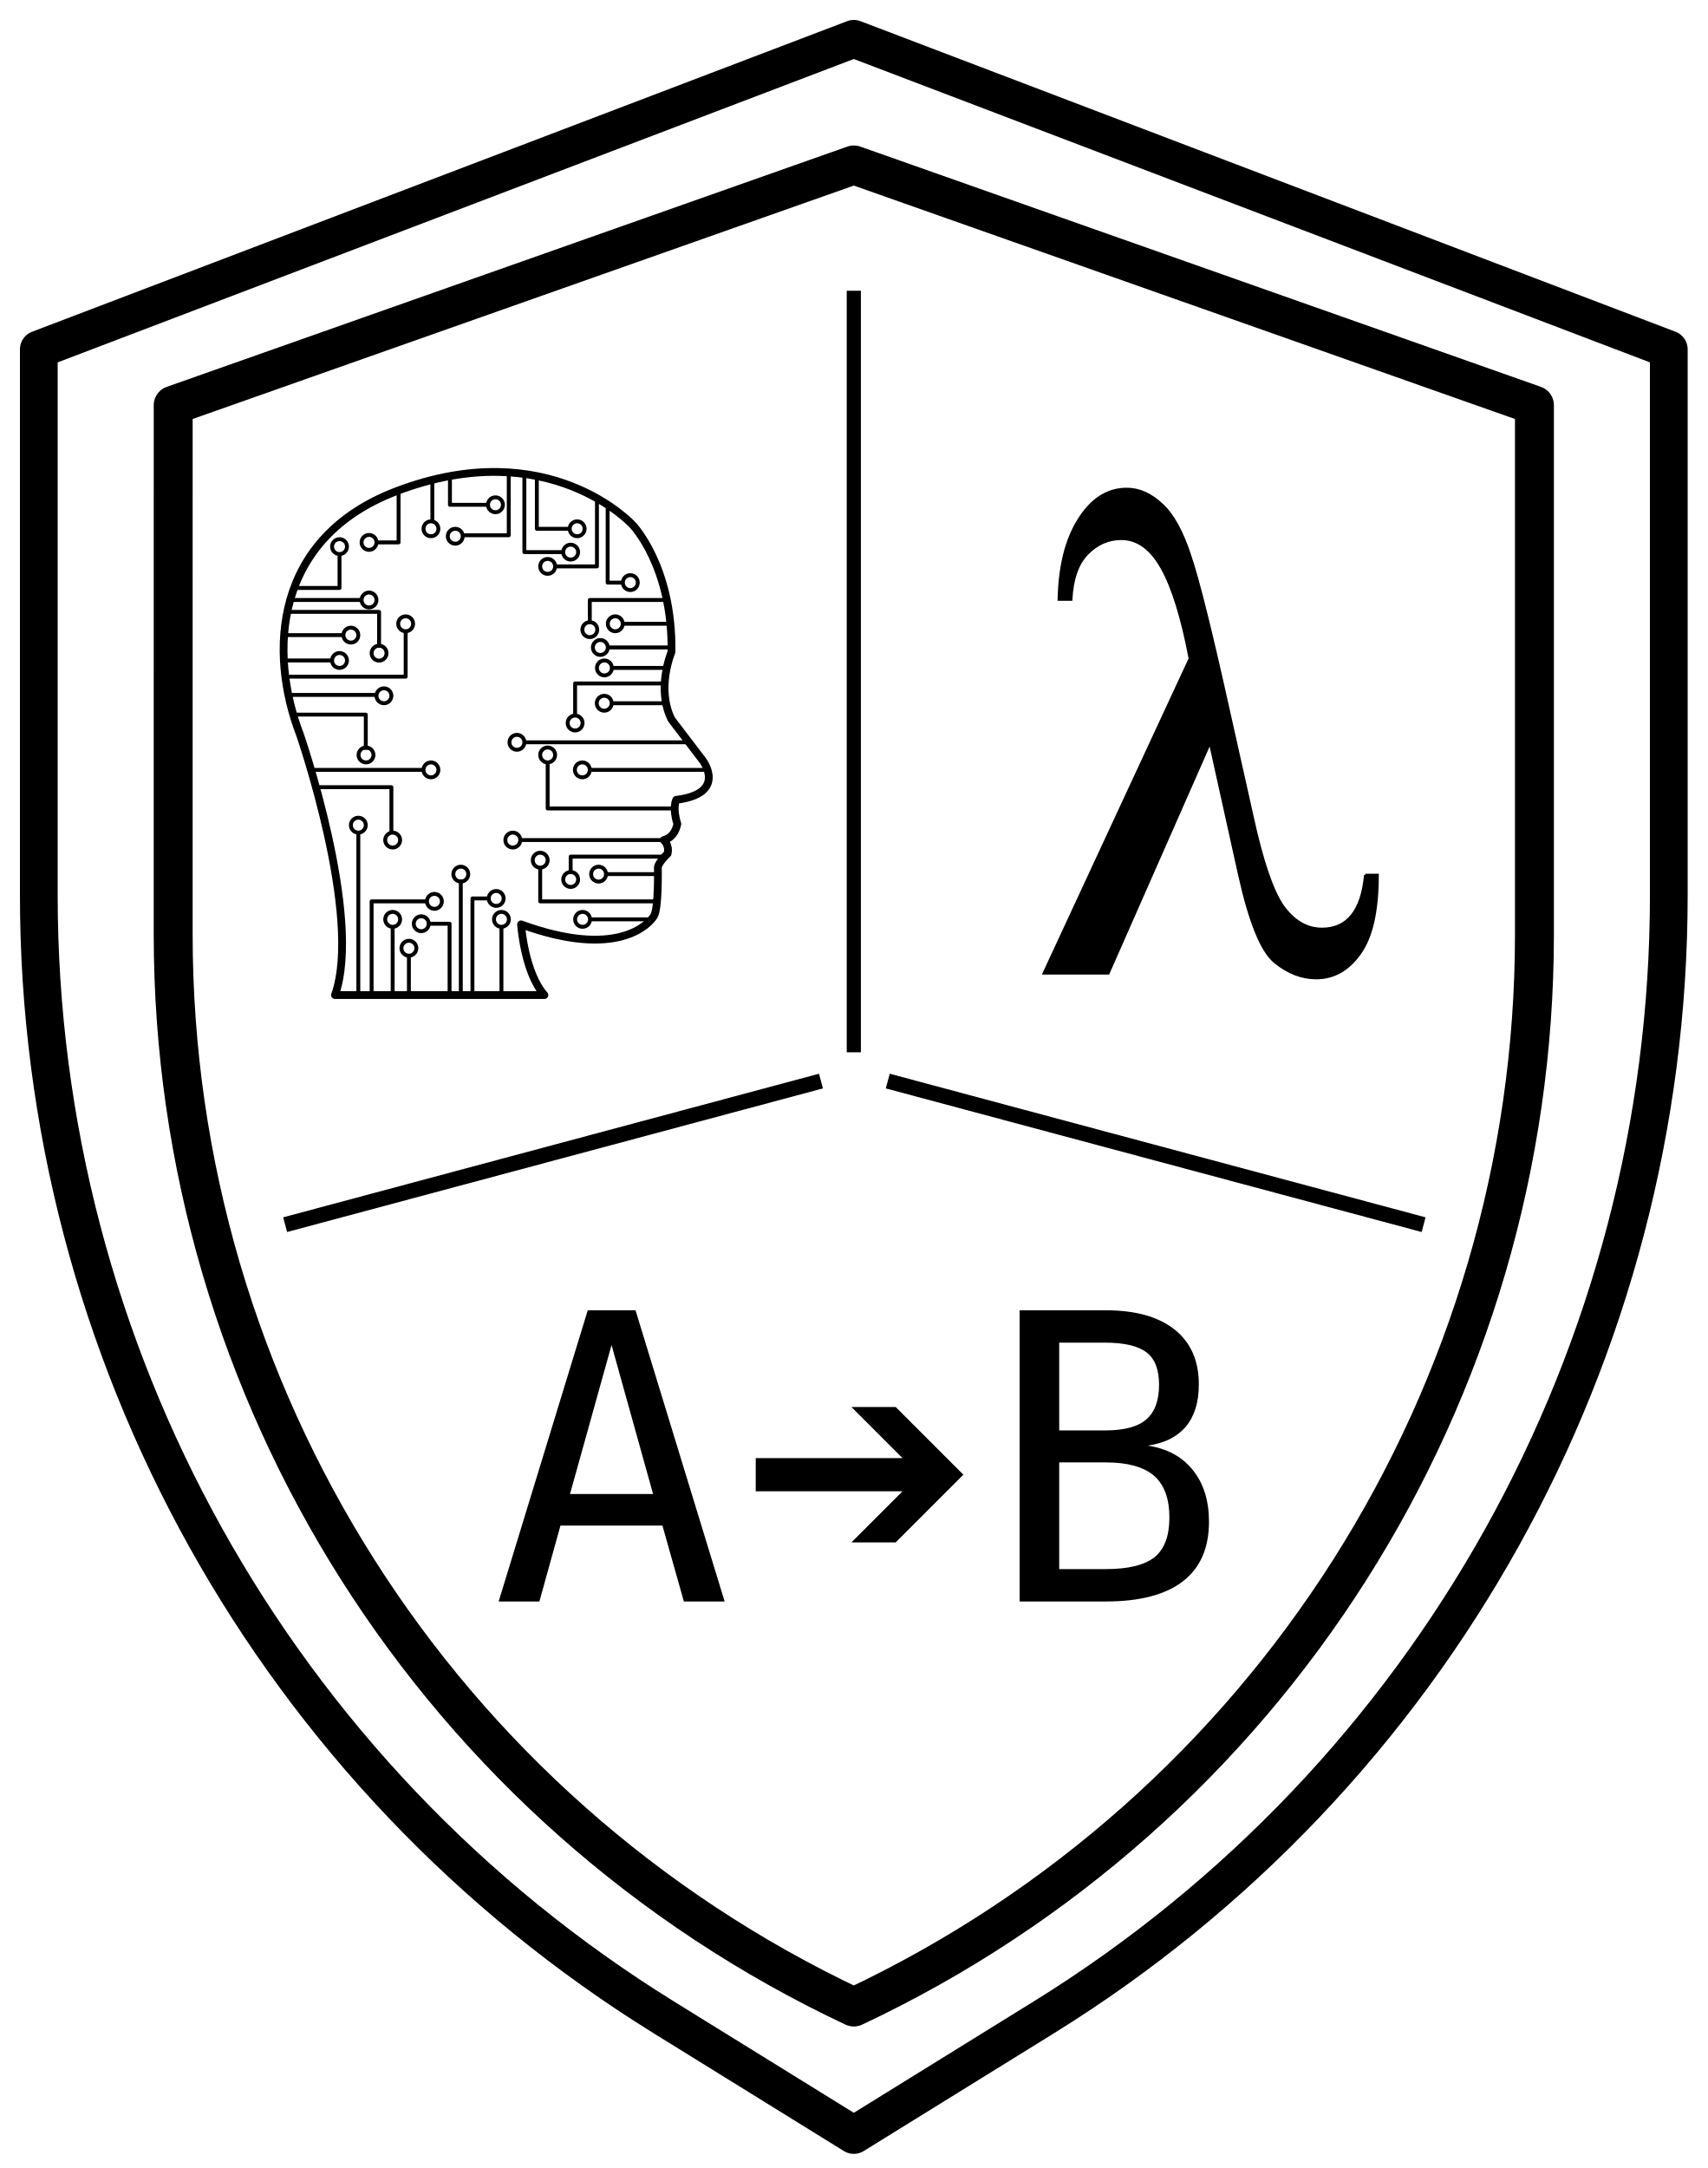
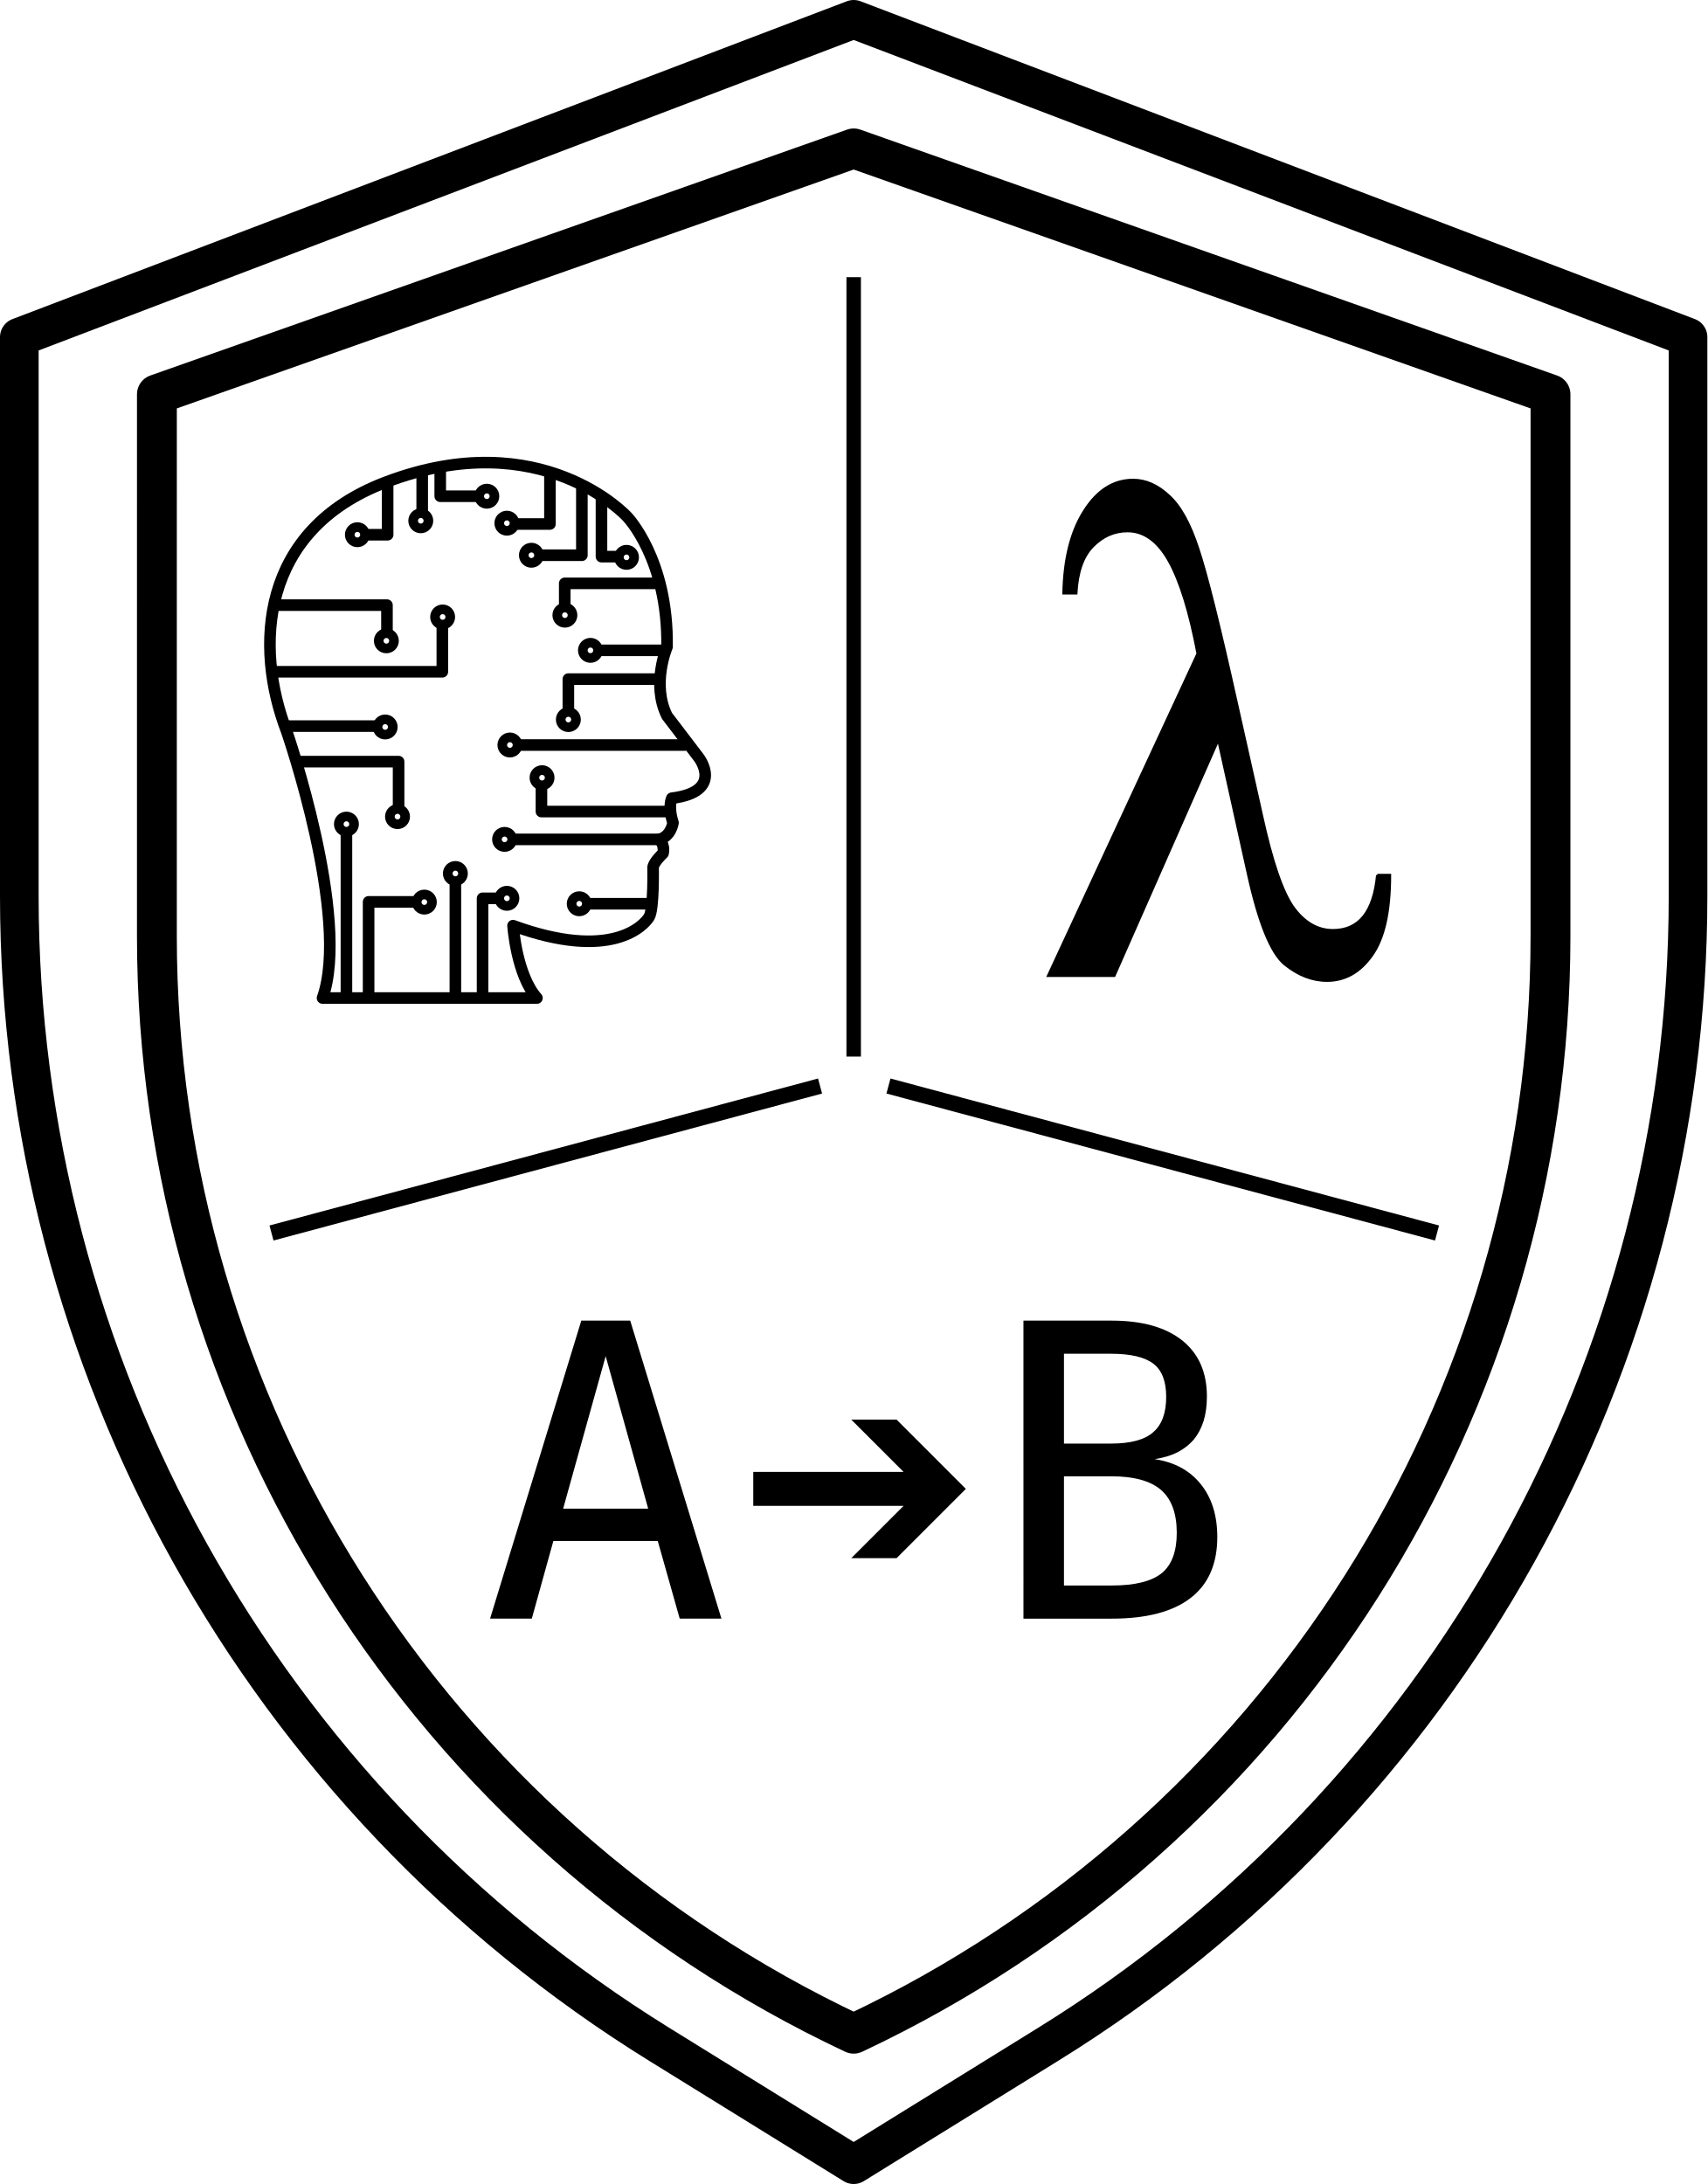
- <svg xmlns="http://www.w3.org/2000/svg" width="181.018mm" height="229.771mm" viewBox="0 0 181.018 229.771" version="1.1" id="svg1">
-   <defs id="defs1" />
-   <g id="layer1" transform="translate(-14.19114,-19.33855)">
+ <svg xmlns="http://www.w3.org/2000/svg" width="176.79mm" height="226.159mm" viewBox="0 0 176.79 226.159" version="1.1" id="svg1">
+   <defs id="defs1">
+     </defs>
+   <g id="layer1" transform="translate(-16.30519,-21.45259)">
    <path id="path5" d="M 124.843,233.144 104.7,245.611 84.558,233.144 C 43.369,207.642 18.305,162.652 18.305,114.209 V 56.365 L 104.7,23.453 191.095,56.365 V 114.209 c 0,48.443 -25.064,93.433 -66.253,118.935 z" style="fill:none;stroke:#000000;stroke-width:4;stroke-linecap:round;stroke-linejoin:round;stroke-miterlimit:10;stroke-dasharray:none;stroke-opacity:1" />
    <path id="path6" d="m 32.552,62.285 72.15,-25.465 72.15,25.465 v 56.088 c 0,48.661 -28.104,92.949 -72.133,113.669 l -0.018,0.006 -0.018,-0.006 C 60.653,211.322 32.55,167.034 32.55,118.373 Z" style="fill:none;stroke:#000000;stroke-width:4.126;stroke-linecap:round;stroke-linejoin:round;stroke-miterlimit:10;stroke-dasharray:none;stroke-opacity:1" />
    <path style="font-size:42.333px;line-height:1.25;font-family:Hack;-inkscape-font-specification:Hack;letter-spacing:0.794px;stroke-width:0.265" d="m 76.497,158.205 h 5.064 l 9.446,30.861 h -4.32 l -2.274,-8.041 H 73.603 l -2.232,8.041 h -4.32 z m 6.925,19.472 -4.403,-15.792 -4.403,15.792 z m 26.446,-0.289 H 94.303 v -3.514 h 15.565 l -5.416,-5.416 h 4.692 l 7.173,7.173 -7.173,7.173 h -4.692 z m 12.411,-19.182 h 9.136 q 4.713,0 7.297,2.046 2.563,2.046 2.563,5.808 0,1.447 -0.351,2.563 -0.351,1.096 -0.992,1.881 -0.661,0.785 -1.674,1.323 -1.013,0.517 -2.398,0.723 3.059,0.455 4.775,2.584 1.716,2.129 1.716,5.478 0,4.175 -2.749,6.305 -2.77,2.15 -8.186,2.15 h -9.136 z m 9.054,12.733 q 3.059,0 4.382,-1.178 1.344,-1.158 1.344,-3.659 0,-2.418 -1.323,-3.431 -1.344,-1.034 -4.403,-1.034 h -4.858 v 9.302 z m 0.083,14.697 q 3.597,0 5.188,-1.282 1.55,-1.282 1.55,-4.175 0,-3.018 -1.633,-4.444 -1.654,-1.406 -5.106,-1.406 h -4.94 v 11.307 z" id="text1" aria-label="A➔B" />
-     <g id="g1" transform="matrix(0.7292,0,0,0.7292,-9.532657,-11.52467)" style="stroke:#000000">
-       <path id="path3" d="M 111.677,186.95 H 81.232 c 4.053,-11.405 -5.08,-37.839 -5.08,-37.839 -4.629,-12.024 -3.814,-28.613 14.035,-35.4 22.167,-8.43 34.31,4.901 34.31,4.901 0,0 5.844,6.033 5.655,18.475 0,0 -2.262,5.279 0,9.803 l 4.525,5.938 c 0,0 3.676,4.808 -3.844,5.75 0,0 -0.586,1.131 0.168,3.488 0,0 -0.283,1.979 -1.98,2.356 0,0 0.848,0.659 0.566,1.979 0,0 -1.32,1.225 -1.415,1.979 0,0 0.123,5.951 -0.566,7.07 -0.754,1.225 -5.372,6.315 -19.322,1.225 0,0 0.471,6.975 3.393,10.274 z" style="fill:none;stroke:#000000;stroke-width:1.131;stroke-linecap:butt;stroke-linejoin:round;stroke-miterlimit:10;stroke-dasharray:none;stroke-opacity:1" />
-       <path id="path4" d="m 75.288,127.78 h 6.604 v -4.925" style="fill:none;stroke:#000000;stroke-width:0.566;stroke-linecap:butt;stroke-linejoin:round;stroke-miterlimit:10;stroke-dasharray:none;stroke-opacity:1" />
-       <path id="path5-6" d="M 74.719,129.528 H 85.191" style="fill:none;stroke:#000000;stroke-width:0.566;stroke-linecap:butt;stroke-linejoin:round;stroke-miterlimit:10;stroke-dasharray:none;stroke-opacity:1" />
-       <path id="path6-2" d="M 74.302,131.253 H 87.642 v 5.175" style="fill:none;stroke:#000000;stroke-width:0.566;stroke-linecap:butt;stroke-linejoin:round;stroke-miterlimit:10;stroke-dasharray:none;stroke-opacity:1" />
-       <path id="path7" d="m 73.803,138.317 h 7.168" style="fill:none;stroke:#000000;stroke-width:0.566;stroke-linecap:butt;stroke-linejoin:round;stroke-miterlimit:10;stroke-dasharray:none;stroke-opacity:1" />
-       <path id="path8" d="m 73.838,134.633 h 8.619" style="fill:none;stroke:#000000;stroke-width:0.566;stroke-linecap:butt;stroke-linejoin:round;stroke-miterlimit:10;stroke-dasharray:none;stroke-opacity:1" />
-       <path id="path9" d="m 74.013,140.675 h 17.494 v -6.835" style="fill:none;stroke:#000000;stroke-width:0.566;stroke-linecap:butt;stroke-linejoin:round;stroke-miterlimit:10;stroke-dasharray:none;stroke-opacity:1" />
-       <path id="path10" d="M 74.453,143.326 H 87.265" style="fill:none;stroke:#000000;stroke-width:0.566;stroke-linecap:butt;stroke-linejoin:round;stroke-miterlimit:10;stroke-dasharray:none;stroke-opacity:1" />
-       <path id="path11" d="m 95.385,112.071 v 6.259" style="fill:none;stroke:#000000;stroke-width:0.566;stroke-linecap:butt;stroke-linejoin:round;stroke-miterlimit:10;stroke-dasharray:none;stroke-opacity:1" />
-       <path id="path12" d="m 97.946,111.517 v 4.174 h 5.532" style="fill:none;stroke:#000000;stroke-width:0.566;stroke-linecap:butt;stroke-linejoin:round;stroke-miterlimit:10;stroke-dasharray:none;stroke-opacity:1" />
-       <path id="path13" d="m 106.493,110.917 v 9.204 h -6.881" style="fill:none;stroke:#000000;stroke-width:0.566;stroke-linecap:butt;stroke-linejoin:round;stroke-miterlimit:10;stroke-dasharray:none;stroke-opacity:1" />
-       <path id="path14" d="m 108.763,111.212 v 11.359 h 5.648" style="fill:none;stroke:#000000;stroke-width:0.566;stroke-linecap:butt;stroke-linejoin:round;stroke-miterlimit:10;stroke-dasharray:none;stroke-opacity:1" />
-       <path id="path15" d="m 110.577,111.517 v 7.661 h 4.776" style="fill:none;stroke:#000000;stroke-width:0.566;stroke-linecap:butt;stroke-linejoin:round;stroke-miterlimit:10;stroke-dasharray:none;stroke-opacity:1" />
-       <path id="path16" d="m 119.315,114.744 v 9.901 h -6.349" style="fill:none;stroke:#000000;stroke-width:0.566;stroke-linecap:butt;stroke-linejoin:round;stroke-miterlimit:10;stroke-dasharray:none;stroke-opacity:1" />
-       <path id="path17" d="m 90.477,113.604 v 7.554 h -3.212" style="fill:none;stroke:#000000;stroke-width:0.566;stroke-linecap:butt;stroke-linejoin:round;stroke-miterlimit:10;stroke-dasharray:none;stroke-opacity:1" />
-       <path id="path18" d="m 120.87,115.69 v 11.311 h 2.213" style="fill:none;stroke:#000000;stroke-width:0.566;stroke-linecap:butt;stroke-linejoin:round;stroke-miterlimit:10;stroke-dasharray:none;stroke-opacity:1" />
-       <path id="path19" d="m 89.433,143.45 c 0,0.598 -0.485,1.084 -1.084,1.084 -0.599,0 -1.084,-0.485 -1.084,-1.084 0,-0.599 0.486,-1.084 1.084,-1.084 0.599,0 1.084,0.485 1.084,1.084 z" style="fill:none;stroke:#000000;stroke-width:0.566;stroke-linecap:butt;stroke-linejoin:round;stroke-miterlimit:10;stroke-dasharray:none;stroke-opacity:1" />
-       <path id="path20" d="m 86.827,152.051 c 0,0.599 -0.485,1.084 -1.084,1.084 -0.599,0 -1.085,-0.485 -1.085,-1.084 0,-0.598 0.486,-1.084 1.085,-1.084 0.599,0 1.084,0.486 1.084,1.084 z" style="fill:none;stroke:#000000;stroke-width:0.566;stroke-linecap:butt;stroke-linejoin:round;stroke-miterlimit:10;stroke-dasharray:none;stroke-opacity:1" />
-       <path id="path21" d="m 96.267,154.219 c 0,0.598 -0.485,1.084 -1.084,1.084 -0.599,0 -1.084,-0.485 -1.084,-1.084 0,-0.599 0.486,-1.084 1.084,-1.084 0.599,0 1.084,0.485 1.084,1.084 z" style="fill:none;stroke:#000000;stroke-width:0.566;stroke-linecap:butt;stroke-linejoin:round;stroke-miterlimit:10;stroke-dasharray:none;stroke-opacity:1" />
-       <path id="path22" d="m 90.702,164.423 c 0,0.598 -0.485,1.083 -1.084,1.083 -0.598,0 -1.084,-0.485 -1.084,-1.083 0,-0.599 0.486,-1.084 1.084,-1.084 0.599,0 1.084,0.485 1.084,1.084 z" style="fill:none;stroke:#000000;stroke-width:0.566;stroke-linecap:butt;stroke-linejoin:round;stroke-miterlimit:10;stroke-dasharray:none;stroke-opacity:1" />
-       <path id="path23" d="m 85.71,162.254 c 0,0.599 -0.484,1.084 -1.084,1.084 -0.599,0 -1.085,-0.485 -1.085,-1.084 0,-0.599 0.486,-1.084 1.085,-1.084 0.599,0 1.084,0.485 1.084,1.084 z" style="fill:none;stroke:#000000;stroke-width:0.566;stroke-linecap:butt;stroke-linejoin:round;stroke-miterlimit:10;stroke-dasharray:none;stroke-opacity:1" />
-       <path id="path24" d="m 96.772,173.33 c 0,0.598 -0.485,1.084 -1.084,1.084 -0.599,0 -1.084,-0.485 -1.084,-1.084 0,-0.599 0.485,-1.085 1.084,-1.085 0.599,0 1.084,0.486 1.084,1.085 z" style="fill:none;stroke:#000000;stroke-width:0.566;stroke-linecap:butt;stroke-linejoin:round;stroke-miterlimit:10;stroke-dasharray:none;stroke-opacity:1" />
-       <path id="path25" d="m 90.702,175.945 c 0,0.599 -0.485,1.084 -1.084,1.084 -0.598,0 -1.084,-0.485 -1.084,-1.084 0,-0.599 0.486,-1.084 1.084,-1.084 0.599,0 1.084,0.485 1.084,1.084 z" style="fill:none;stroke:#000000;stroke-width:0.566;stroke-linecap:butt;stroke-linejoin:round;stroke-miterlimit:10;stroke-dasharray:none;stroke-opacity:1" />
-       <path id="path26" d="m 94.855,176.582 c 0,0.598 -0.486,1.084 -1.084,1.084 -0.599,0 -1.084,-0.485 -1.084,-1.084 0,-0.599 0.486,-1.085 1.084,-1.085 0.598,0 1.084,0.486 1.084,1.085 z" style="fill:none;stroke:#000000;stroke-width:0.566;stroke-linecap:butt;stroke-linejoin:round;stroke-miterlimit:10;stroke-dasharray:none;stroke-opacity:1" />
-       <path id="path27" d="m 93.062,180.14 c 0,0.599 -0.485,1.084 -1.084,1.084 -0.599,0 -1.084,-0.485 -1.084,-1.084 0,-0.599 0.485,-1.085 1.084,-1.085 0.599,0 1.084,0.486 1.084,1.085 z" style="fill:none;stroke:#000000;stroke-width:0.566;stroke-linecap:butt;stroke-linejoin:round;stroke-miterlimit:10;stroke-dasharray:none;stroke-opacity:1" />
-       <path id="path28" d="m 100.607,169.371 c 0,0.599 -0.485,1.084 -1.084,1.084 -0.598,0 -1.084,-0.485 -1.084,-1.084 0,-0.599 0.486,-1.084 1.084,-1.084 0.599,0 1.084,0.485 1.084,1.084 z" style="fill:none;stroke:#000000;stroke-width:0.566;stroke-linecap:butt;stroke-linejoin:round;stroke-miterlimit:10;stroke-dasharray:none;stroke-opacity:1" />
-       <path id="path29" d="m 105.752,172.906 c 0,0.599 -0.485,1.084 -1.084,1.084 -0.599,0 -1.084,-0.485 -1.084,-1.084 0,-0.599 0.486,-1.084 1.084,-1.084 0.599,0 1.084,0.485 1.084,1.084 z" style="fill:none;stroke:#000000;stroke-width:0.566;stroke-linecap:butt;stroke-linejoin:round;stroke-miterlimit:10;stroke-dasharray:none;stroke-opacity:1" />
-       <path id="path30" d="m 106.514,175.946 c 0,0.599 -0.485,1.084 -1.084,1.084 -0.598,0 -1.084,-0.485 -1.084,-1.084 0,-0.599 0.486,-1.084 1.084,-1.084 0.599,0 1.084,0.485 1.084,1.084 z" style="fill:none;stroke:#000000;stroke-width:0.566;stroke-linecap:butt;stroke-linejoin:round;stroke-miterlimit:10;stroke-dasharray:none;stroke-opacity:1" />
-       <path id="path31" d="m 82.976,138.318 c 0,0.599 -0.485,1.083 -1.084,1.083 -0.599,0 -1.084,-0.485 -1.084,-1.083 0,-0.599 0.485,-1.084 1.084,-1.084 0.599,0 1.084,0.485 1.084,1.084 z" style="fill:none;stroke:#000000;stroke-width:0.566;stroke-linecap:butt;stroke-linejoin:round;stroke-miterlimit:10;stroke-dasharray:none;stroke-opacity:1" />
-       <path id="path32" d="m 84.626,134.633 c 0,0.599 -0.485,1.084 -1.085,1.084 -0.598,0 -1.084,-0.485 -1.084,-1.084 0,-0.598 0.486,-1.084 1.084,-1.084 0.6,0 1.085,0.486 1.085,1.084 z" style="fill:none;stroke:#000000;stroke-width:0.566;stroke-linecap:butt;stroke-linejoin:round;stroke-miterlimit:10;stroke-dasharray:none;stroke-opacity:1" />
-       <path id="path33" d="m 88.726,137.258 c 0,0.599 -0.485,1.084 -1.084,1.084 -0.599,0 -1.084,-0.485 -1.084,-1.084 0,-0.598 0.486,-1.084 1.084,-1.084 0.599,0 1.084,0.485 1.084,1.084 z" style="fill:none;stroke:#000000;stroke-width:0.566;stroke-linecap:butt;stroke-linejoin:round;stroke-miterlimit:10;stroke-dasharray:none;stroke-opacity:1" />
-       <path id="path34" d="m 92.59,132.987 c 0,0.599 -0.485,1.084 -1.083,1.084 -0.599,0 -1.085,-0.485 -1.085,-1.084 0,-0.599 0.486,-1.084 1.085,-1.084 0.598,0 1.083,0.485 1.083,1.084 z" style="fill:none;stroke:#000000;stroke-width:0.566;stroke-linecap:butt;stroke-linejoin:round;stroke-miterlimit:10;stroke-dasharray:none;stroke-opacity:1" />
-       <path id="path35" d="m 82.976,121.77 c 0,0.599 -0.485,1.084 -1.084,1.084 -0.599,0 -1.084,-0.485 -1.084,-1.084 0,-0.599 0.485,-1.084 1.084,-1.084 0.599,0 1.084,0.486 1.084,1.084 z" style="fill:none;stroke:#000000;stroke-width:0.566;stroke-linecap:butt;stroke-linejoin:round;stroke-miterlimit:10;stroke-dasharray:none;stroke-opacity:1" />
-       <path id="path36" d="m 87.265,129.528 c 0,0.599 -0.485,1.084 -1.084,1.084 -0.599,0 -1.084,-0.485 -1.084,-1.084 0,-0.599 0.485,-1.084 1.084,-1.084 0.599,0 1.084,0.485 1.084,1.084 z" style="fill:none;stroke:#000000;stroke-width:0.566;stroke-linecap:butt;stroke-linejoin:round;stroke-miterlimit:10;stroke-dasharray:none;stroke-opacity:1" />
-       <path id="path37" d="m 87.265,121.157 c 0,0.599 -0.485,1.084 -1.084,1.084 -0.599,0 -1.084,-0.485 -1.084,-1.084 0,-0.598 0.485,-1.084 1.084,-1.084 0.599,0 1.084,0.486 1.084,1.084 z" style="fill:none;stroke:#000000;stroke-width:0.566;stroke-linecap:butt;stroke-linejoin:round;stroke-miterlimit:10;stroke-dasharray:none;stroke-opacity:1" />
-       <path id="path38" d="m 96.267,119.178 c 0,0.599 -0.485,1.084 -1.084,1.084 -0.599,0 -1.084,-0.485 -1.084,-1.084 0,-0.599 0.486,-1.084 1.084,-1.084 0.599,0 1.084,0.485 1.084,1.084 z" style="fill:none;stroke:#000000;stroke-width:0.566;stroke-linecap:butt;stroke-linejoin:round;stroke-miterlimit:10;stroke-dasharray:none;stroke-opacity:1" />
-       <path id="path39" d="m 99.801,120.263 c 0,0.598 -0.485,1.083 -1.084,1.083 -0.599,0 -1.084,-0.485 -1.084,-1.083 0,-0.599 0.486,-1.084 1.084,-1.084 0.599,0 1.084,0.485 1.084,1.084 z" style="fill:none;stroke:#000000;stroke-width:0.566;stroke-linecap:butt;stroke-linejoin:round;stroke-miterlimit:10;stroke-dasharray:none;stroke-opacity:1" />
-       <path id="path40" d="m 105.645,115.69 c 0,0.599 -0.485,1.084 -1.084,1.084 -0.598,0 -1.084,-0.485 -1.084,-1.084 0,-0.599 0.486,-1.084 1.084,-1.084 0.599,0 1.084,0.485 1.084,1.084 z" style="fill:none;stroke:#000000;stroke-width:0.566;stroke-linecap:butt;stroke-linejoin:round;stroke-miterlimit:10;stroke-dasharray:none;stroke-opacity:1" />
-       <path id="path41" d="m 116.579,122.571 c 0,0.599 -0.485,1.084 -1.084,1.084 -0.599,0 -1.084,-0.485 -1.084,-1.084 0,-0.598 0.485,-1.084 1.084,-1.084 0.599,0 1.084,0.486 1.084,1.084 z" style="fill:none;stroke:#000000;stroke-width:0.566;stroke-linecap:butt;stroke-linejoin:round;stroke-miterlimit:10;stroke-dasharray:none;stroke-opacity:1" />
-       <path id="path42" d="m 117.522,119.178 c 0,0.599 -0.485,1.084 -1.084,1.084 -0.599,0 -1.084,-0.485 -1.084,-1.084 0,-0.599 0.486,-1.084 1.084,-1.084 0.599,0 1.084,0.485 1.084,1.084 z" style="fill:none;stroke:#000000;stroke-width:0.566;stroke-linecap:butt;stroke-linejoin:round;stroke-miterlimit:10;stroke-dasharray:none;stroke-opacity:1" />
-       <path id="path43" d="m 113.233,124.645 c 0,0.599 -0.486,1.084 -1.084,1.084 -0.599,0 -1.084,-0.485 -1.084,-1.084 0,-0.598 0.486,-1.084 1.084,-1.084 0.598,0 1.084,0.485 1.084,1.084 z" style="fill:none;stroke:#000000;stroke-width:0.566;stroke-linecap:butt;stroke-linejoin:round;stroke-miterlimit:10;stroke-dasharray:none;stroke-opacity:1" />
-       <path id="path44" d="m 125.251,127.002 c 0,0.598 -0.485,1.084 -1.084,1.084 -0.598,0 -1.084,-0.486 -1.084,-1.084 0,-0.599 0.486,-1.084 1.084,-1.084 0.599,0 1.084,0.486 1.084,1.084 z" style="fill:none;stroke:#000000;stroke-width:0.566;stroke-linecap:butt;stroke-linejoin:round;stroke-miterlimit:10;stroke-dasharray:none;stroke-opacity:1" />
-       <path id="path45" d="m 119.359,133.84 c 0,0.599 -0.485,1.084 -1.083,1.084 -0.599,0 -1.084,-0.485 -1.084,-1.084 0,-0.599 0.485,-1.084 1.084,-1.084 0.598,0 1.083,0.485 1.083,1.084 z" style="fill:none;stroke:#000000;stroke-width:0.566;stroke-linecap:butt;stroke-linejoin:round;stroke-miterlimit:10;stroke-dasharray:none;stroke-opacity:1" />
-       <path id="path46" d="m 123.061,132.987 c 0,0.599 -0.485,1.084 -1.084,1.084 -0.598,0 -1.084,-0.485 -1.084,-1.084 0,-0.599 0.486,-1.084 1.084,-1.084 0.599,0 1.084,0.485 1.084,1.084 z" style="fill:none;stroke:#000000;stroke-width:0.566;stroke-linecap:butt;stroke-linejoin:round;stroke-miterlimit:10;stroke-dasharray:none;stroke-opacity:1" />
-       <path id="path47" d="m 120.892,136.427 c 0,0.599 -0.485,1.084 -1.084,1.084 -0.598,0 -1.084,-0.486 -1.084,-1.084 0,-0.599 0.486,-1.084 1.084,-1.084 0.599,0 1.084,0.485 1.084,1.084 z" style="fill:none;stroke:#000000;stroke-width:0.566;stroke-linecap:butt;stroke-linejoin:round;stroke-miterlimit:10;stroke-dasharray:none;stroke-opacity:1" />
-       <path id="path48" d="m 121.483,139.401 c 0,0.599 -0.485,1.084 -1.084,1.084 -0.599,0 -1.084,-0.485 -1.084,-1.084 0,-0.599 0.486,-1.084 1.084,-1.084 0.599,0 1.084,0.485 1.084,1.084 z" style="fill:none;stroke:#000000;stroke-width:0.566;stroke-linecap:butt;stroke-linejoin:round;stroke-miterlimit:10;stroke-dasharray:none;stroke-opacity:1" />
-       <path id="path49" d="m 117.224,147.409 c 0,0.599 -0.485,1.084 -1.084,1.084 -0.599,0 -1.084,-0.486 -1.084,-1.084 0,-0.599 0.485,-1.084 1.084,-1.084 0.599,0 1.084,0.485 1.084,1.084 z" style="fill:none;stroke:#000000;stroke-width:0.566;stroke-linecap:butt;stroke-linejoin:round;stroke-miterlimit:10;stroke-dasharray:none;stroke-opacity:1" />
-       <path id="path50" d="m 108.763,150.213 c 0,0.598 -0.486,1.084 -1.084,1.084 -0.599,0 -1.084,-0.485 -1.084,-1.084 0,-0.599 0.486,-1.085 1.084,-1.085 0.598,0 1.084,0.486 1.084,1.085 z" style="fill:none;stroke:#000000;stroke-width:0.566;stroke-linecap:butt;stroke-linejoin:round;stroke-miterlimit:10;stroke-dasharray:none;stroke-opacity:1" />
-       <path id="path51" d="m 118.275,154.219 c 0,0.599 -0.485,1.084 -1.084,1.084 -0.599,0 -1.084,-0.485 -1.084,-1.084 0,-0.599 0.486,-1.084 1.084,-1.084 0.599,0 1.084,0.485 1.084,1.084 z" style="fill:none;stroke:#000000;stroke-width:0.566;stroke-linecap:butt;stroke-linejoin:round;stroke-miterlimit:10;stroke-dasharray:none;stroke-opacity:1" />
-       <path id="path52" d="m 113.233,152.051 c 0,0.599 -0.486,1.084 -1.084,1.084 -0.599,0 -1.084,-0.485 -1.084,-1.084 0,-0.598 0.486,-1.084 1.084,-1.084 0.598,0 1.084,0.486 1.084,1.084 z" style="fill:none;stroke:#000000;stroke-width:0.566;stroke-linecap:butt;stroke-linejoin:round;stroke-miterlimit:10;stroke-dasharray:none;stroke-opacity:1" />
-       <path id="path53" d="m 108.167,164.423 c 0,0.598 -0.486,1.083 -1.084,1.083 -0.598,0 -1.084,-0.485 -1.084,-1.083 0,-0.599 0.486,-1.084 1.084,-1.084 0.599,0 1.084,0.485 1.084,1.084 z" style="fill:none;stroke:#000000;stroke-width:0.566;stroke-linecap:butt;stroke-linejoin:round;stroke-miterlimit:10;stroke-dasharray:none;stroke-opacity:1" />
-       <path id="path54" d="m 120.638,169.371 c 0,0.599 -0.486,1.084 -1.085,1.084 -0.599,0 -1.084,-0.485 -1.084,-1.084 0,-0.599 0.485,-1.084 1.084,-1.084 0.599,0 1.085,0.485 1.085,1.084 z" style="fill:none;stroke:#000000;stroke-width:0.566;stroke-linecap:butt;stroke-linejoin:round;stroke-miterlimit:10;stroke-dasharray:none;stroke-opacity:1" />
-       <path id="path55" d="m 116.58,170.149 c 0,0.599 -0.485,1.084 -1.084,1.084 -0.598,0 -1.084,-0.485 -1.084,-1.084 0,-0.599 0.486,-1.084 1.084,-1.084 0.599,0 1.084,0.486 1.084,1.084 z" style="fill:none;stroke:#000000;stroke-width:0.566;stroke-linecap:butt;stroke-linejoin:round;stroke-miterlimit:10;stroke-dasharray:none;stroke-opacity:1" />
-       <path id="path56" d="m 112.149,167.345 c 0,0.598 -0.486,1.084 -1.084,1.084 -0.599,0 -1.084,-0.485 -1.084,-1.084 0,-0.598 0.485,-1.084 1.084,-1.084 0.599,0 1.084,0.486 1.084,1.084 z" style="fill:none;stroke:#000000;stroke-width:0.566;stroke-linecap:butt;stroke-linejoin:round;stroke-miterlimit:10;stroke-dasharray:none;stroke-opacity:1" />
-       <path id="path57" d="m 118.309,175.945 c 0,0.599 -0.485,1.084 -1.084,1.084 -0.599,0 -1.084,-0.485 -1.084,-1.084 0,-0.599 0.486,-1.084 1.084,-1.084 0.599,0 1.084,0.485 1.084,1.084 z" style="fill:none;stroke:#000000;stroke-width:0.566;stroke-linecap:butt;stroke-linejoin:round;stroke-miterlimit:10;stroke-dasharray:none;stroke-opacity:1" />
-       <path id="path58" d="m 129.47,129.528 h -11.194 v 3.459" style="fill:none;stroke:#000000;stroke-width:0.566;stroke-linecap:butt;stroke-linejoin:round;stroke-miterlimit:10;stroke-dasharray:none;stroke-opacity:1" />
-       <path id="path59" d="m 123.083,132.987 h 6.906" style="fill:none;stroke:#000000;stroke-width:0.566;stroke-linecap:butt;stroke-linejoin:round;stroke-miterlimit:10;stroke-dasharray:none;stroke-opacity:1" />
-       <path id="path60" d="m 129.988,136.427 h -9.119" style="fill:none;stroke:#000000;stroke-width:0.566;stroke-linecap:butt;stroke-linejoin:round;stroke-miterlimit:10;stroke-dasharray:none;stroke-opacity:1" />
-       <path id="path61" d="m 116.14,146.325 v -4.663 h 13.026" style="fill:none;stroke:#000000;stroke-width:0.566;stroke-linecap:butt;stroke-linejoin:round;stroke-miterlimit:10;stroke-dasharray:none;stroke-opacity:1" />
-       <path id="path62" d="m 121.483,139.401 h 7.585" style="fill:none;stroke:#000000;stroke-width:0.566;stroke-linecap:butt;stroke-linejoin:round;stroke-miterlimit:10;stroke-dasharray:none;stroke-opacity:1" />
-       <path id="path63" d="m 121.458,144.534 c 0,0.598 -0.485,1.084 -1.084,1.084 -0.599,0 -1.085,-0.486 -1.085,-1.084 0,-0.599 0.486,-1.084 1.085,-1.084 0.599,0 1.084,0.486 1.084,1.084 z" style="fill:none;stroke:#000000;stroke-width:0.566;stroke-linecap:butt;stroke-linejoin:round;stroke-miterlimit:10;stroke-dasharray:none;stroke-opacity:1" />
-       <path id="path64" d="m 121.458,144.534 h 7.585" style="fill:none;stroke:#000000;stroke-width:0.566;stroke-linecap:butt;stroke-linejoin:round;stroke-miterlimit:10;stroke-dasharray:none;stroke-opacity:1" />
-       <path id="path65" d="m 108.763,150.213 c 0.888,0 23.92,0 23.92,0" style="fill:none;stroke:#000000;stroke-width:0.566;stroke-linecap:butt;stroke-linejoin:round;stroke-miterlimit:10;stroke-dasharray:none;stroke-opacity:1" />
-       <path id="path66" d="m 112.149,153.135 v 6.692 h 18.145" style="fill:none;stroke:#000000;stroke-width:0.566;stroke-linecap:butt;stroke-linejoin:round;stroke-miterlimit:10;stroke-dasharray:none;stroke-opacity:1" />
-       <path id="path67" d="M 135.388,154.219 H 117.993" style="fill:none;stroke:#000000;stroke-width:0.566;stroke-linecap:butt;stroke-linejoin:round;stroke-miterlimit:10;stroke-dasharray:none;stroke-opacity:1" />
-       <path id="path68" d="m 108.167,164.422 h 20.854" style="fill:none;stroke:#000000;stroke-width:0.566;stroke-linecap:butt;stroke-linejoin:round;stroke-miterlimit:10;stroke-dasharray:none;stroke-opacity:1" />
-       <path id="path69" d="m 115.495,169.371 v -2.545 h 13.671" style="fill:none;stroke:#000000;stroke-width:0.566;stroke-linecap:butt;stroke-linejoin:round;stroke-miterlimit:10;stroke-dasharray:none;stroke-opacity:1" />
-       <path id="path70" d="m 128.181,169.371 h -7.807" style="fill:none;stroke:#000000;stroke-width:0.566;stroke-linecap:butt;stroke-linejoin:round;stroke-miterlimit:10;stroke-dasharray:none;stroke-opacity:1" />
-       <path id="path71" d="m 111.065,168.593 v 4.737 h 16.977" style="fill:none;stroke:#000000;stroke-width:0.566;stroke-linecap:butt;stroke-linejoin:round;stroke-miterlimit:10;stroke-dasharray:none;stroke-opacity:1" />
-       <path id="path72" d="m 118.276,175.945 h 8.96" style="fill:none;stroke:#000000;stroke-width:0.566;stroke-linecap:butt;stroke-linejoin:round;stroke-miterlimit:10;stroke-dasharray:none;stroke-opacity:1" />
-       <path id="path73" d="M 84.626,186.95 V 163.339" style="fill:none;stroke:#000000;stroke-width:0.566;stroke-linecap:butt;stroke-linejoin:round;stroke-miterlimit:10;stroke-dasharray:none;stroke-opacity:1" />
-       <path id="path74" d="M 86.558,186.95 V 173.33 h 8.047" style="fill:none;stroke:#000000;stroke-width:0.566;stroke-linecap:butt;stroke-linejoin:round;stroke-miterlimit:10;stroke-dasharray:none;stroke-opacity:1" />
-       <path id="path75" d="m 89.618,177.029 v 9.921" style="fill:none;stroke:#000000;stroke-width:0.566;stroke-linecap:butt;stroke-linejoin:round;stroke-miterlimit:10;stroke-dasharray:none;stroke-opacity:1" />
-       <path id="path76" d="m 91.978,181.106 v 5.844 h 5.913 v -10.368 h -3.286" style="fill:none;stroke:#000000;stroke-width:0.566;stroke-linecap:butt;stroke-linejoin:round;stroke-miterlimit:10;stroke-dasharray:none;stroke-opacity:1" />
-       <path id="path77" d="M 99.523,186.95 V 170.148" style="fill:none;stroke:#000000;stroke-width:0.566;stroke-linecap:butt;stroke-linejoin:round;stroke-miterlimit:10;stroke-dasharray:none;stroke-opacity:1" />
-       <path id="path78" d="m 101.215,186.95 v -14.044 h 2.45" style="fill:none;stroke:#000000;stroke-width:0.566;stroke-linecap:butt;stroke-linejoin:round;stroke-miterlimit:10;stroke-dasharray:none;stroke-opacity:1" />
-       <path id="path79" d="m 105.43,177.029 v 9.921" style="fill:none;stroke:#000000;stroke-width:0.566;stroke-linecap:butt;stroke-linejoin:round;stroke-miterlimit:10;stroke-dasharray:none;stroke-opacity:1" />
-       <path id="path80" d="m 75.17,146.188 h 10.54 v 5.108" style="fill:none;stroke:#000000;stroke-width:0.566;stroke-linecap:butt;stroke-linejoin:round;stroke-miterlimit:10;stroke-dasharray:none;stroke-opacity:1" />
-       <path id="path81" d="M 77.388,154.219 H 94.098" style="fill:none;stroke:#000000;stroke-width:0.566;stroke-linecap:butt;stroke-linejoin:round;stroke-miterlimit:10;stroke-dasharray:none;stroke-opacity:1" />
-       <path id="path82" d="m 78.466,156.734 h 10.967 v 6.605" style="fill:none;stroke:#000000;stroke-width:0.566;stroke-linecap:butt;stroke-linejoin:round;stroke-miterlimit:10;stroke-dasharray:none;stroke-opacity:1" />
+     <g id="g1" transform="matrix(0.7292,0,0,0.7292,-9.532657,-11.52467)" style="stroke:#000000;stroke-width:1.371;stroke-dasharray:none">
+       <path id="path3" d="M 111.677,186.95 H 81.232 c 4.053,-11.405 -5.08,-37.839 -5.08,-37.839 -4.629,-12.024 -3.814,-28.613 14.035,-35.4 22.167,-8.43 34.31,4.901 34.31,4.901 0,0 5.844,6.033 5.655,18.475 0,0 -2.262,5.279 0,9.803 l 4.525,5.938 c 0,0 3.676,4.808 -3.844,5.75 0,0 -0.586,1.131 0.168,3.488 0,0 -0.283,1.979 -1.98,2.356 0,0 0.848,0.659 0.566,1.979 0,0 -1.32,1.225 -1.415,1.979 0,0 0.123,5.951 -0.566,7.07 -0.754,1.225 -5.372,6.315 -19.322,1.225 0,0 0.471,6.975 3.393,10.274 z" style="fill:none;stroke:#000000;stroke-width:1.646;stroke-linecap:butt;stroke-linejoin:round;stroke-miterlimit:10;stroke-dasharray:none;stroke-opacity:1" />
+       <path id="path6-2" d="M 74.22,131.158 H 90.381 v 4.016" style="fill:none;stroke:#000000;stroke-width:1.646;stroke-linecap:butt;stroke-linejoin:round;stroke-miterlimit:10;stroke-dasharray:none;stroke-opacity:1" />
+       <path id="path9" d="m 73.937,140.623 h 24.307 v -6.72" style="fill:none;stroke:#000000;stroke-width:1.646;stroke-linecap:butt;stroke-linejoin:round;stroke-miterlimit:10;stroke-dasharray:none;stroke-opacity:1" />
+       <path id="path10" d="M 76.231,148.337 H 89.043" style="fill:none;stroke:#000000;stroke-width:1.646;stroke-linecap:butt;stroke-linejoin:round;stroke-miterlimit:10;stroke-dasharray:none;stroke-opacity:1" />
+       <path id="path11" d="m 95.385,112.071 v 6.259" style="fill:none;stroke:#000000;stroke-width:1.646;stroke-linecap:butt;stroke-linejoin:round;stroke-miterlimit:10;stroke-dasharray:none;stroke-opacity:1" />
+       <path id="path12" d="m 97.946,111.517 v 4.174 h 5.532" style="fill:none;stroke:#000000;stroke-width:1.646;stroke-linecap:butt;stroke-linejoin:round;stroke-miterlimit:10;stroke-dasharray:none;stroke-opacity:1" />
+       <path id="path15" d="m 113.525,111.974 v 7.661 h -4.776" style="fill:none;stroke:#000000;stroke-width:1.646;stroke-linecap:butt;stroke-linejoin:round;stroke-miterlimit:10;stroke-dasharray:none;stroke-opacity:1" />
+       <path id="path16" d="m 118.058,114.173 v 9.901 h -6.349" style="fill:none;stroke:#000000;stroke-width:1.646;stroke-linecap:butt;stroke-linejoin:round;stroke-miterlimit:10;stroke-dasharray:none;stroke-opacity:1" />
+       <path id="path17" d="m 90.477,113.604 v 7.554 h -3.212" style="fill:none;stroke:#000000;stroke-width:1.646;stroke-linecap:butt;stroke-linejoin:round;stroke-miterlimit:10;stroke-dasharray:none;stroke-opacity:1" />
+       <path id="path18" d="m 120.842,115.735 v 8.534 h 2.292" style="fill:none;stroke:#000000;stroke-width:1.646;stroke-linecap:butt;stroke-linejoin:round;stroke-miterlimit:10;stroke-dasharray:none;stroke-opacity:1" />
+       <path id="path19" d="m 91.211,148.46 c 0,0.598 -0.485,1.084 -1.084,1.084 -0.599,0 -1.084,-0.485 -1.084,-1.084 0,-0.599 0.486,-1.084 1.084,-1.084 0.599,0 1.084,0.485 1.084,1.084 z" style="fill:none;stroke:#000000;stroke-width:1.371;stroke-linecap:butt;stroke-linejoin:round;stroke-miterlimit:10;stroke-dasharray:none;stroke-opacity:1" />
+       <path id="path22" d="m 92.964,161.19 c 0,0.598 -0.485,1.083 -1.084,1.083 -0.598,0 -1.084,-0.485 -1.084,-1.083 0,-0.599 0.486,-1.084 1.084,-1.084 0.599,0 1.084,0.485 1.084,1.084 z" style="fill:none;stroke:#000000;stroke-width:1.371;stroke-linecap:butt;stroke-linejoin:round;stroke-miterlimit:10;stroke-dasharray:none;stroke-opacity:1" />
+       <path id="path23" d="m 85.71,162.254 c 0,0.599 -0.484,1.084 -1.084,1.084 -0.599,0 -1.085,-0.485 -1.085,-1.084 0,-0.599 0.486,-1.084 1.085,-1.084 0.599,0 1.084,0.485 1.084,1.084 z" style="fill:none;stroke:#000000;stroke-width:1.371;stroke-linecap:butt;stroke-linejoin:round;stroke-miterlimit:10;stroke-dasharray:none;stroke-opacity:1" />
+       <path id="path24" d="m 96.772,173.33 c 0,0.598 -0.485,1.084 -1.084,1.084 -0.599,0 -1.084,-0.485 -1.084,-1.084 0,-0.599 0.485,-1.085 1.084,-1.085 0.599,0 1.084,0.486 1.084,1.085 z" style="fill:none;stroke:#000000;stroke-width:1.371;stroke-linecap:butt;stroke-linejoin:round;stroke-miterlimit:10;stroke-dasharray:none;stroke-opacity:1" />
+       <path id="path28" d="m 101.18,169.267 c 0,0.599 -0.485,1.084 -1.084,1.084 -0.598,0 -1.084,-0.485 -1.084,-1.084 0,-0.599 0.486,-1.084 1.084,-1.084 0.599,0 1.084,0.485 1.084,1.084 z" style="fill:none;stroke:#000000;stroke-width:1.371;stroke-linecap:butt;stroke-linejoin:round;stroke-miterlimit:10;stroke-dasharray:none;stroke-opacity:1" />
+       <path id="path29" d="m 108.494,172.791 c 0,0.599 -0.485,1.084 -1.084,1.084 -0.599,0 -1.084,-0.485 -1.084,-1.084 0,-0.599 0.486,-1.084 1.084,-1.084 0.599,0 1.084,0.485 1.084,1.084 z" style="fill:none;stroke:#000000;stroke-width:1.371;stroke-linecap:butt;stroke-linejoin:round;stroke-miterlimit:10;stroke-dasharray:none;stroke-opacity:1" />
+       <path id="path33" d="m 91.38,136.226 c 0,0.599 -0.485,1.084 -1.084,1.084 -0.599,0 -1.084,-0.485 -1.084,-1.084 0,-0.598 0.486,-1.084 1.084,-1.084 0.599,0 1.084,0.485 1.084,1.084 z" style="fill:none;stroke:#000000;stroke-width:1.371;stroke-linecap:butt;stroke-linejoin:round;stroke-miterlimit:10;stroke-dasharray:none;stroke-opacity:1" />
+       <path id="path34" d="m 99.371,132.839 c 0,0.599 -0.485,1.084 -1.083,1.084 -0.599,0 -1.085,-0.485 -1.085,-1.084 0,-0.599 0.486,-1.084 1.085,-1.084 0.598,0 1.083,0.485 1.083,1.084 z" style="fill:none;stroke:#000000;stroke-width:1.371;stroke-linecap:butt;stroke-linejoin:round;stroke-miterlimit:10;stroke-dasharray:none;stroke-opacity:1" />
+       <path id="path37" d="m 87.265,121.157 c 0,0.599 -0.485,1.084 -1.084,1.084 -0.599,0 -1.084,-0.485 -1.084,-1.084 0,-0.598 0.485,-1.084 1.084,-1.084 0.599,0 1.084,0.486 1.084,1.084 z" style="fill:none;stroke:#000000;stroke-width:1.371;stroke-linecap:butt;stroke-linejoin:round;stroke-miterlimit:10;stroke-dasharray:none;stroke-opacity:1" />
+       <path id="path38" d="m 96.267,119.178 c 0,0.599 -0.485,1.084 -1.084,1.084 -0.599,0 -1.084,-0.485 -1.084,-1.084 0,-0.599 0.486,-1.084 1.084,-1.084 0.599,0 1.084,0.485 1.084,1.084 z" style="fill:none;stroke:#000000;stroke-width:1.371;stroke-linecap:butt;stroke-linejoin:round;stroke-miterlimit:10;stroke-dasharray:none;stroke-opacity:1" />
+       <path id="path40" d="m 105.645,115.69 c 0,0.599 -0.485,1.084 -1.084,1.084 -0.598,0 -1.084,-0.485 -1.084,-1.084 0,-0.599 0.486,-1.084 1.084,-1.084 0.599,0 1.084,0.485 1.084,1.084 z" style="fill:none;stroke:#000000;stroke-width:1.371;stroke-linecap:butt;stroke-linejoin:round;stroke-miterlimit:10;stroke-dasharray:none;stroke-opacity:1" />
+       <path id="path42" d="m 108.494,119.521 c 0,0.599 -0.485,1.084 -1.084,1.084 -0.599,0 -1.084,-0.485 -1.084,-1.084 0,-0.599 0.486,-1.084 1.084,-1.084 0.599,0 1.084,0.485 1.084,1.084 z" style="fill:none;stroke:#000000;stroke-width:1.371;stroke-linecap:butt;stroke-linejoin:round;stroke-miterlimit:10;stroke-dasharray:none;stroke-opacity:1" />
+       <path id="path43" d="m 111.976,124.073 c 0,0.599 -0.486,1.084 -1.084,1.084 -0.599,0 -1.084,-0.485 -1.084,-1.084 0,-0.598 0.486,-1.084 1.084,-1.084 0.598,0 1.084,0.485 1.084,1.084 z" style="fill:none;stroke:#000000;stroke-width:1.371;stroke-linecap:butt;stroke-linejoin:round;stroke-miterlimit:10;stroke-dasharray:none;stroke-opacity:1" />
+       <path id="path44" d="m 125.48,124.373 c 0,0.598 -0.485,1.084 -1.084,1.084 -0.598,0 -1.084,-0.486 -1.084,-1.084 0,-0.599 0.486,-1.084 1.084,-1.084 0.599,0 1.084,0.486 1.084,1.084 z" style="fill:none;stroke:#000000;stroke-width:1.371;stroke-linecap:butt;stroke-linejoin:round;stroke-miterlimit:10;stroke-dasharray:none;stroke-opacity:1" />
+       <path id="path45" d="m 116.731,132.583 c 0,0.599 -0.485,1.084 -1.083,1.084 -0.599,0 -1.084,-0.485 -1.084,-1.084 0,-0.599 0.485,-1.084 1.084,-1.084 0.598,0 1.083,0.485 1.083,1.084 z" style="fill:none;stroke:#000000;stroke-width:1.371;stroke-linecap:butt;stroke-linejoin:round;stroke-miterlimit:10;stroke-dasharray:none;stroke-opacity:1" />
+       <path id="path47" d="m 120.361,137.579 c 0,0.599 -0.485,1.084 -1.084,1.084 -0.598,0 -1.084,-0.486 -1.084,-1.084 0,-0.599 0.486,-1.084 1.084,-1.084 0.599,0 1.084,0.485 1.084,1.084 z" style="fill:none;stroke:#000000;stroke-width:1.371;stroke-linecap:butt;stroke-linejoin:round;stroke-miterlimit:10;stroke-dasharray:none;stroke-opacity:1" />
+       <path id="path49" d="m 117.224,147.409 c 0,0.599 -0.485,1.084 -1.084,1.084 -0.599,0 -1.084,-0.486 -1.084,-1.084 0,-0.599 0.485,-1.084 1.084,-1.084 0.599,0 1.084,0.485 1.084,1.084 z" style="fill:none;stroke:#000000;stroke-width:1.371;stroke-linecap:butt;stroke-linejoin:round;stroke-miterlimit:10;stroke-dasharray:none;stroke-opacity:1" />
+       <path id="path50" d="m 108.925,151.021 c 0,0.598 -0.486,1.084 -1.084,1.084 -0.599,0 -1.084,-0.485 -1.084,-1.084 0,-0.599 0.486,-1.085 1.084,-1.085 0.598,0 1.084,0.486 1.084,1.085 z" style="fill:none;stroke:#000000;stroke-width:1.371;stroke-linecap:butt;stroke-linejoin:round;stroke-miterlimit:10;stroke-dasharray:none;stroke-opacity:1" />
+       <path id="path52" d="m 113.487,155.662 c 0,0.599 -0.486,1.084 -1.084,1.084 -0.599,0 -1.084,-0.485 -1.084,-1.084 0,-0.598 0.486,-1.084 1.084,-1.084 0.598,0 1.084,0.486 1.084,1.084 z" style="fill:none;stroke:#000000;stroke-width:1.371;stroke-linecap:butt;stroke-linejoin:round;stroke-miterlimit:10;stroke-dasharray:none;stroke-opacity:1" />
+       <path id="path53" d="m 108.167,164.423 c 0,0.598 -0.486,1.083 -1.084,1.083 -0.598,0 -1.084,-0.485 -1.084,-1.083 0,-0.599 0.486,-1.084 1.084,-1.084 0.599,0 1.084,0.485 1.084,1.084 z" style="fill:none;stroke:#000000;stroke-width:1.371;stroke-linecap:butt;stroke-linejoin:round;stroke-miterlimit:10;stroke-dasharray:none;stroke-opacity:1" />
+       <path id="path57" d="m 118.769,173.565 c 0,0.599 -0.485,1.084 -1.084,1.084 -0.599,0 -1.084,-0.485 -1.084,-1.084 0,-0.599 0.486,-1.084 1.084,-1.084 0.599,0 1.084,0.485 1.084,1.084 z" style="fill:none;stroke:#000000;stroke-width:1.371;stroke-linecap:butt;stroke-linejoin:round;stroke-miterlimit:10;stroke-dasharray:none;stroke-opacity:1" />
+       <path id="path58" d="m 128.935,128.065 h -13.309 v 3.403" style="fill:none;stroke:#000000;stroke-width:1.646;stroke-linecap:butt;stroke-linejoin:round;stroke-miterlimit:10;stroke-dasharray:none;stroke-opacity:1" />
+       <path id="path60" d="m 129.457,137.579 h -9.119" style="fill:none;stroke:#000000;stroke-width:1.646;stroke-linecap:butt;stroke-linejoin:round;stroke-miterlimit:10;stroke-dasharray:none;stroke-opacity:1" />
+       <path id="path61" d="m 116.14,146.325 v -4.663 h 13.026" style="fill:none;stroke:#000000;stroke-width:1.646;stroke-linecap:butt;stroke-linejoin:round;stroke-miterlimit:10;stroke-dasharray:none;stroke-opacity:1" />
+       <path id="path65" d="m 108.925,151.021 c 0.888,0 23.92,0 23.92,0" style="fill:none;stroke:#000000;stroke-width:1.646;stroke-linecap:butt;stroke-linejoin:round;stroke-miterlimit:10;stroke-dasharray:none;stroke-opacity:1" />
+       <path id="path66" d="m 112.318,156.846 v 3.626 h 18.323" style="fill:none;stroke:#000000;stroke-width:1.646;stroke-linecap:butt;stroke-linejoin:round;stroke-miterlimit:10;stroke-dasharray:none;stroke-opacity:1" />
+       <path id="path68" d="m 108.167,164.422 h 20.854" style="fill:none;stroke:#000000;stroke-width:1.646;stroke-linecap:butt;stroke-linejoin:round;stroke-miterlimit:10;stroke-dasharray:none;stroke-opacity:1" />
+       <path id="path72" d="m 118.737,173.565 h 8.96" style="fill:none;stroke:#000000;stroke-width:1.646;stroke-linecap:butt;stroke-linejoin:round;stroke-miterlimit:10;stroke-dasharray:none;stroke-opacity:1" />
+       <path id="path73" d="M 84.626,186.95 V 163.339" style="fill:none;stroke:#000000;stroke-width:1.646;stroke-linecap:butt;stroke-linejoin:round;stroke-miterlimit:10;stroke-dasharray:none;stroke-opacity:1" />
+       <path id="path74" d="m 87.775,186.989 v -13.695 h 6.352" style="fill:none;stroke:#000000;stroke-width:1.646;stroke-linecap:butt;stroke-linejoin:round;stroke-miterlimit:10;stroke-dasharray:none;stroke-opacity:1" />
+       <path id="path77" d="M 100.096,186.846 V 170.044" style="fill:none;stroke:#000000;stroke-width:1.646;stroke-linecap:butt;stroke-linejoin:round;stroke-miterlimit:10;stroke-dasharray:none;stroke-opacity:1" />
+       <path id="path78" d="m 103.958,186.835 v -14.044 h 2.45" style="fill:none;stroke:#000000;stroke-width:1.646;stroke-linecap:butt;stroke-linejoin:round;stroke-miterlimit:10;stroke-dasharray:none;stroke-opacity:1" />
+       <path id="path82" d="m 77.762,153.381 h 14.27 v 6.514" style="fill:none;stroke:#000000;stroke-width:1.646;stroke-linecap:butt;stroke-linejoin:round;stroke-miterlimit:10;stroke-dasharray:none;stroke-opacity:1" />
    </g>
    <path style="font-size:74.083px;line-height:1.25;font-family:'Times New Roman';-inkscape-font-specification:'Times New Roman, ';letter-spacing:0.794px;stroke:#000000;stroke-width:0.265" d="m 158.92,112.073 h 1.302 q 0,5.715 -1.881,8.32 -1.845,2.604 -4.63,2.604 -2.279,0 -4.377,-1.7 -2.098,-1.736 -3.762,-9.224 l -3.111,-14.035 -10.78,24.453 h -6.837 L 140.327,89.139 q -1.23,-6.475 -2.966,-9.586 -1.736,-3.111 -4.305,-3.111 -2.062,0 -3.617,1.592 -1.519,1.555 -1.7,4.847 h -1.302 q 0.109,-5.318 2.134,-8.501 2.026,-3.219 5.064,-3.219 1.953,0 3.69,1.628 1.772,1.592 3.039,5.498 1.302,3.871 4.015,16.097 l 2.568,11.467 q 1.555,7.126 3.256,9.55 1.736,2.387 4.124,2.387 4.051,0 4.594,-5.715 z" id="text1-0" aria-label="λ" />
    <path style="fill:none;stroke:#000000;stroke-width:1.5;stroke-linecap:butt;stroke-linejoin:miter;stroke-dasharray:none;stroke-opacity:1" d="M 104.7,50.153 V 130.864" id="path88" />
    <path style="fill:none;stroke:#000000;stroke-width:1.61;stroke-linecap:butt;stroke-linejoin:miter;stroke-dasharray:none;stroke-opacity:1" d="M 101.219,133.913 44.417,149.133" id="path89" />
    <path style="fill:none;stroke:#000000;stroke-width:1.61;stroke-linecap:butt;stroke-linejoin:miter;stroke-dasharray:none;stroke-opacity:1" d="m 108.301,133.913 56.802,15.22" id="path89-6" />
+     <text xml:space="preserve" style="font-size:3.175px;fill:#000000;fill-opacity:1;stroke:#808080;stroke-width:0.043;stroke-dasharray:none;stroke-opacity:1" x="64.198" y="210.433" id="text2">
+       <tspan id="tspan2" style="stroke-width:0.043" x="64.198" y="210.433" />
+     </text>
  </g>
</svg>
